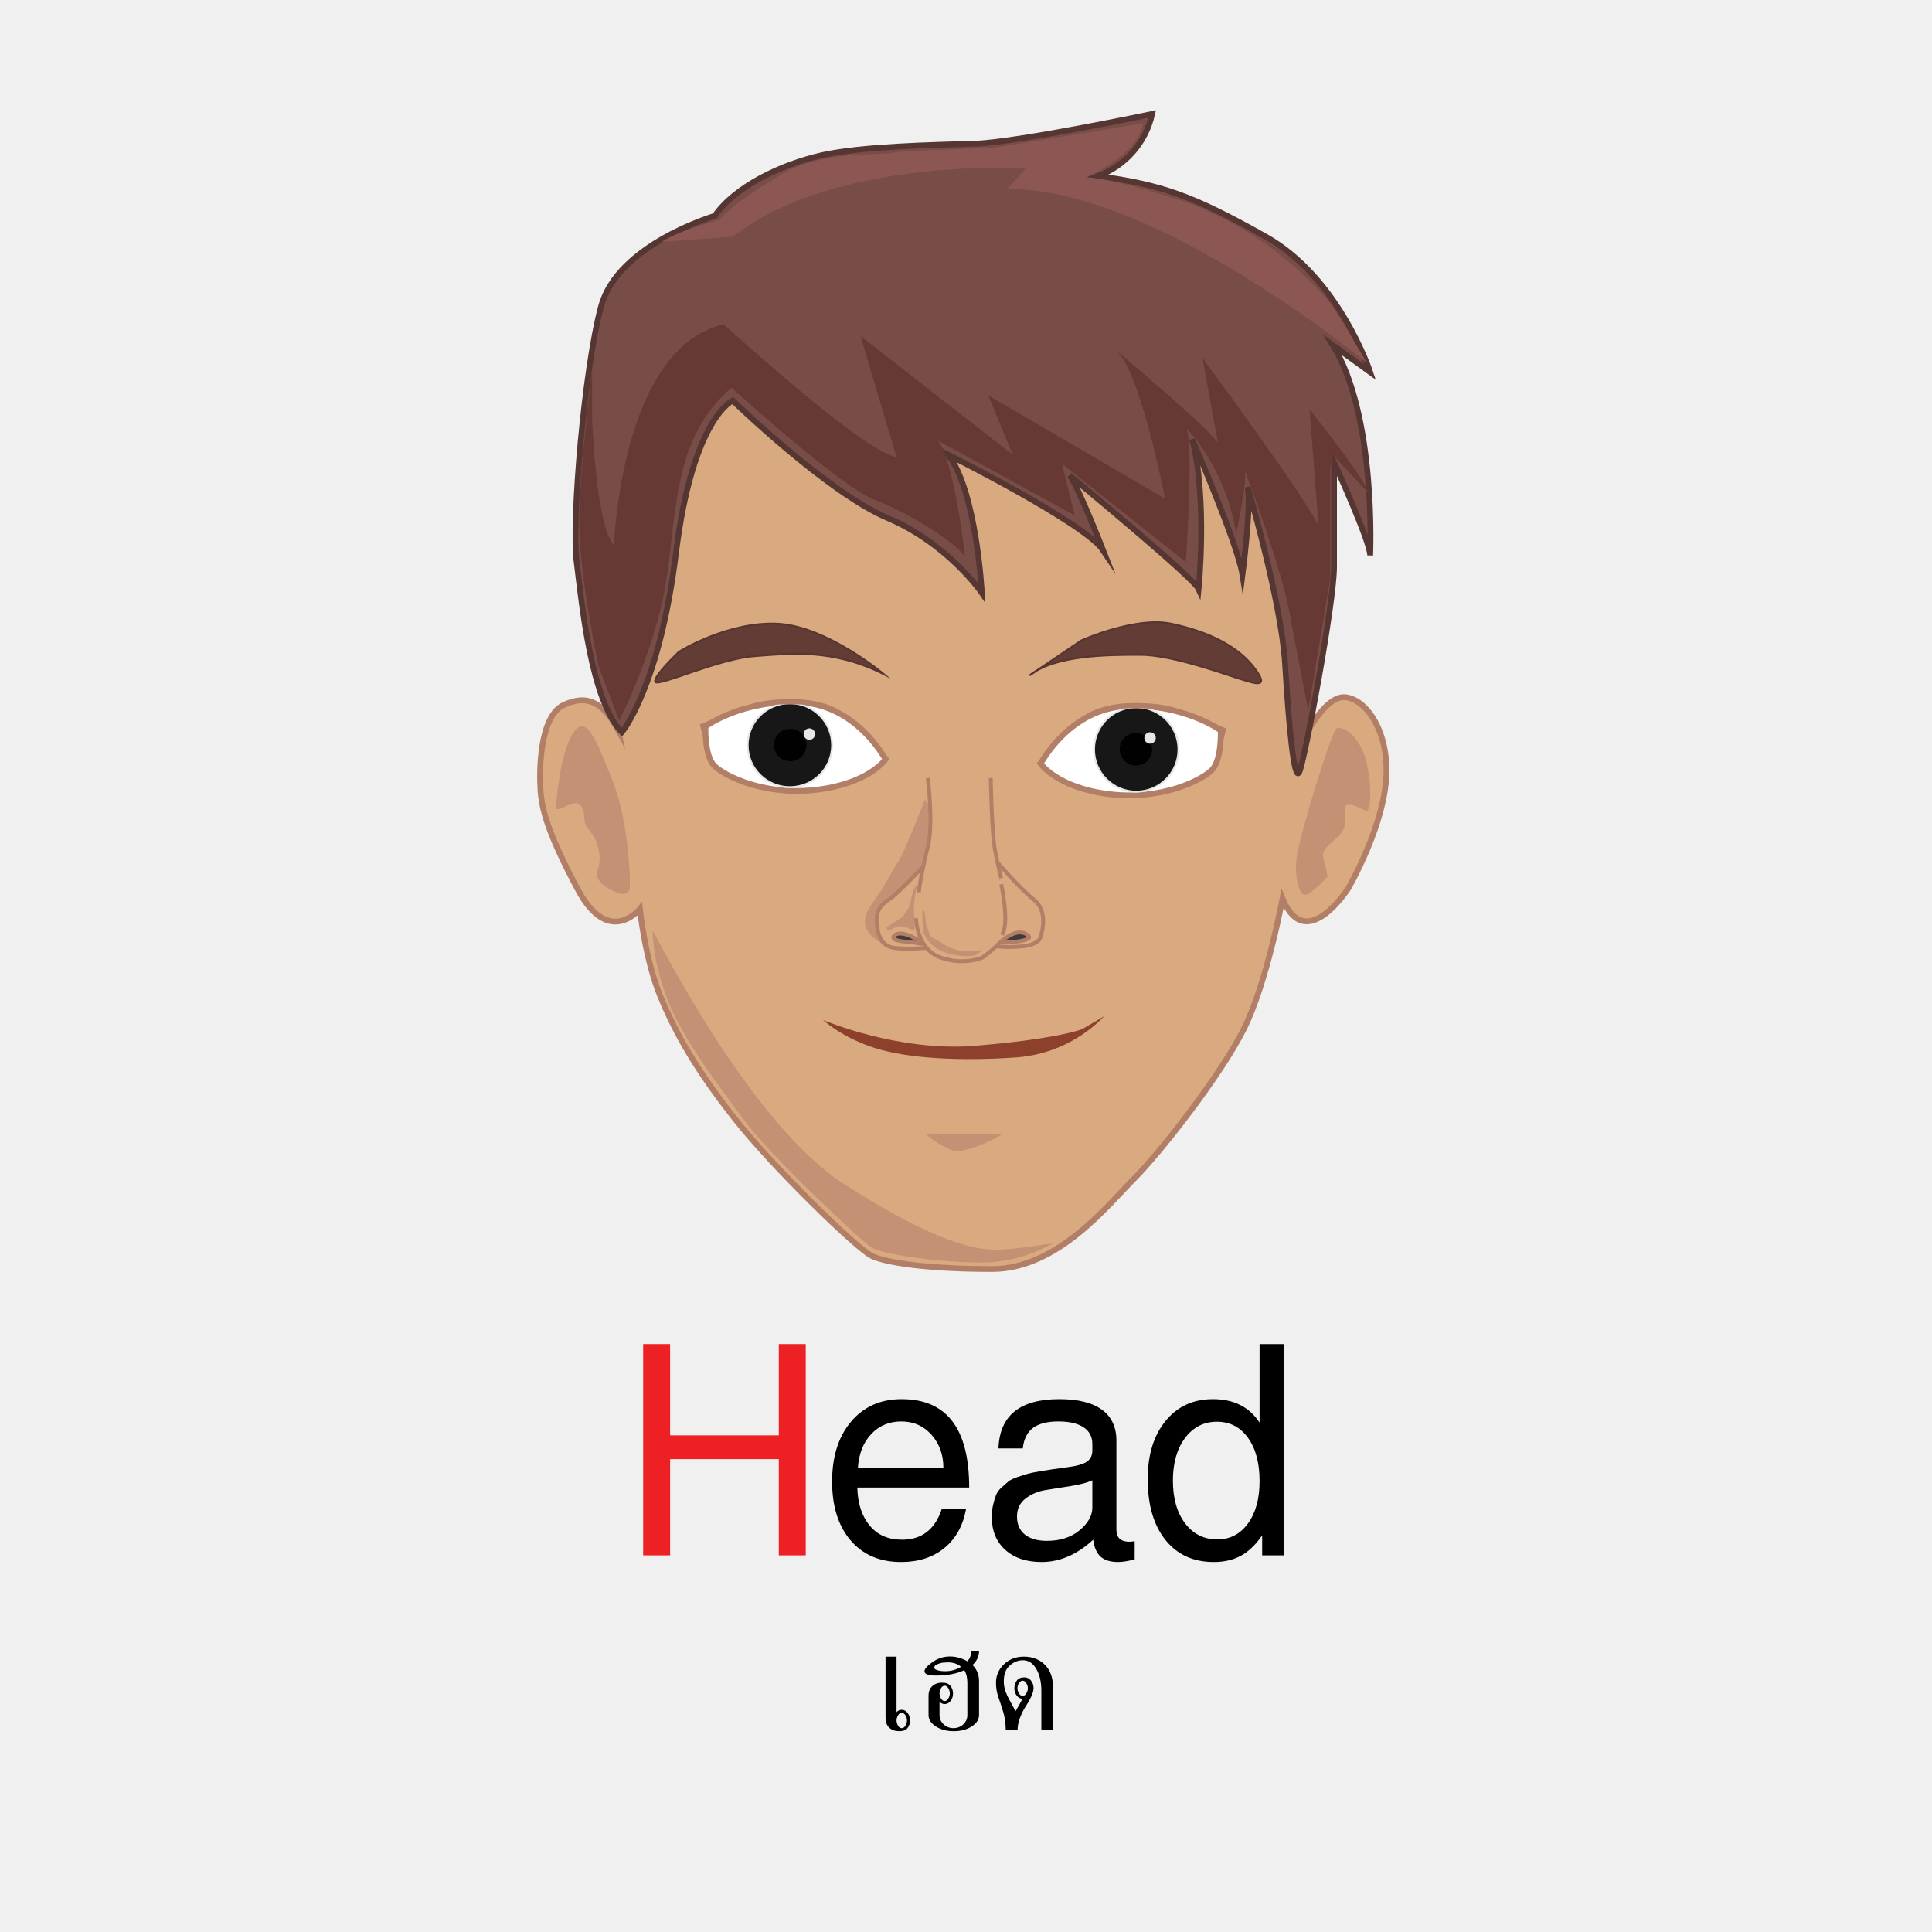
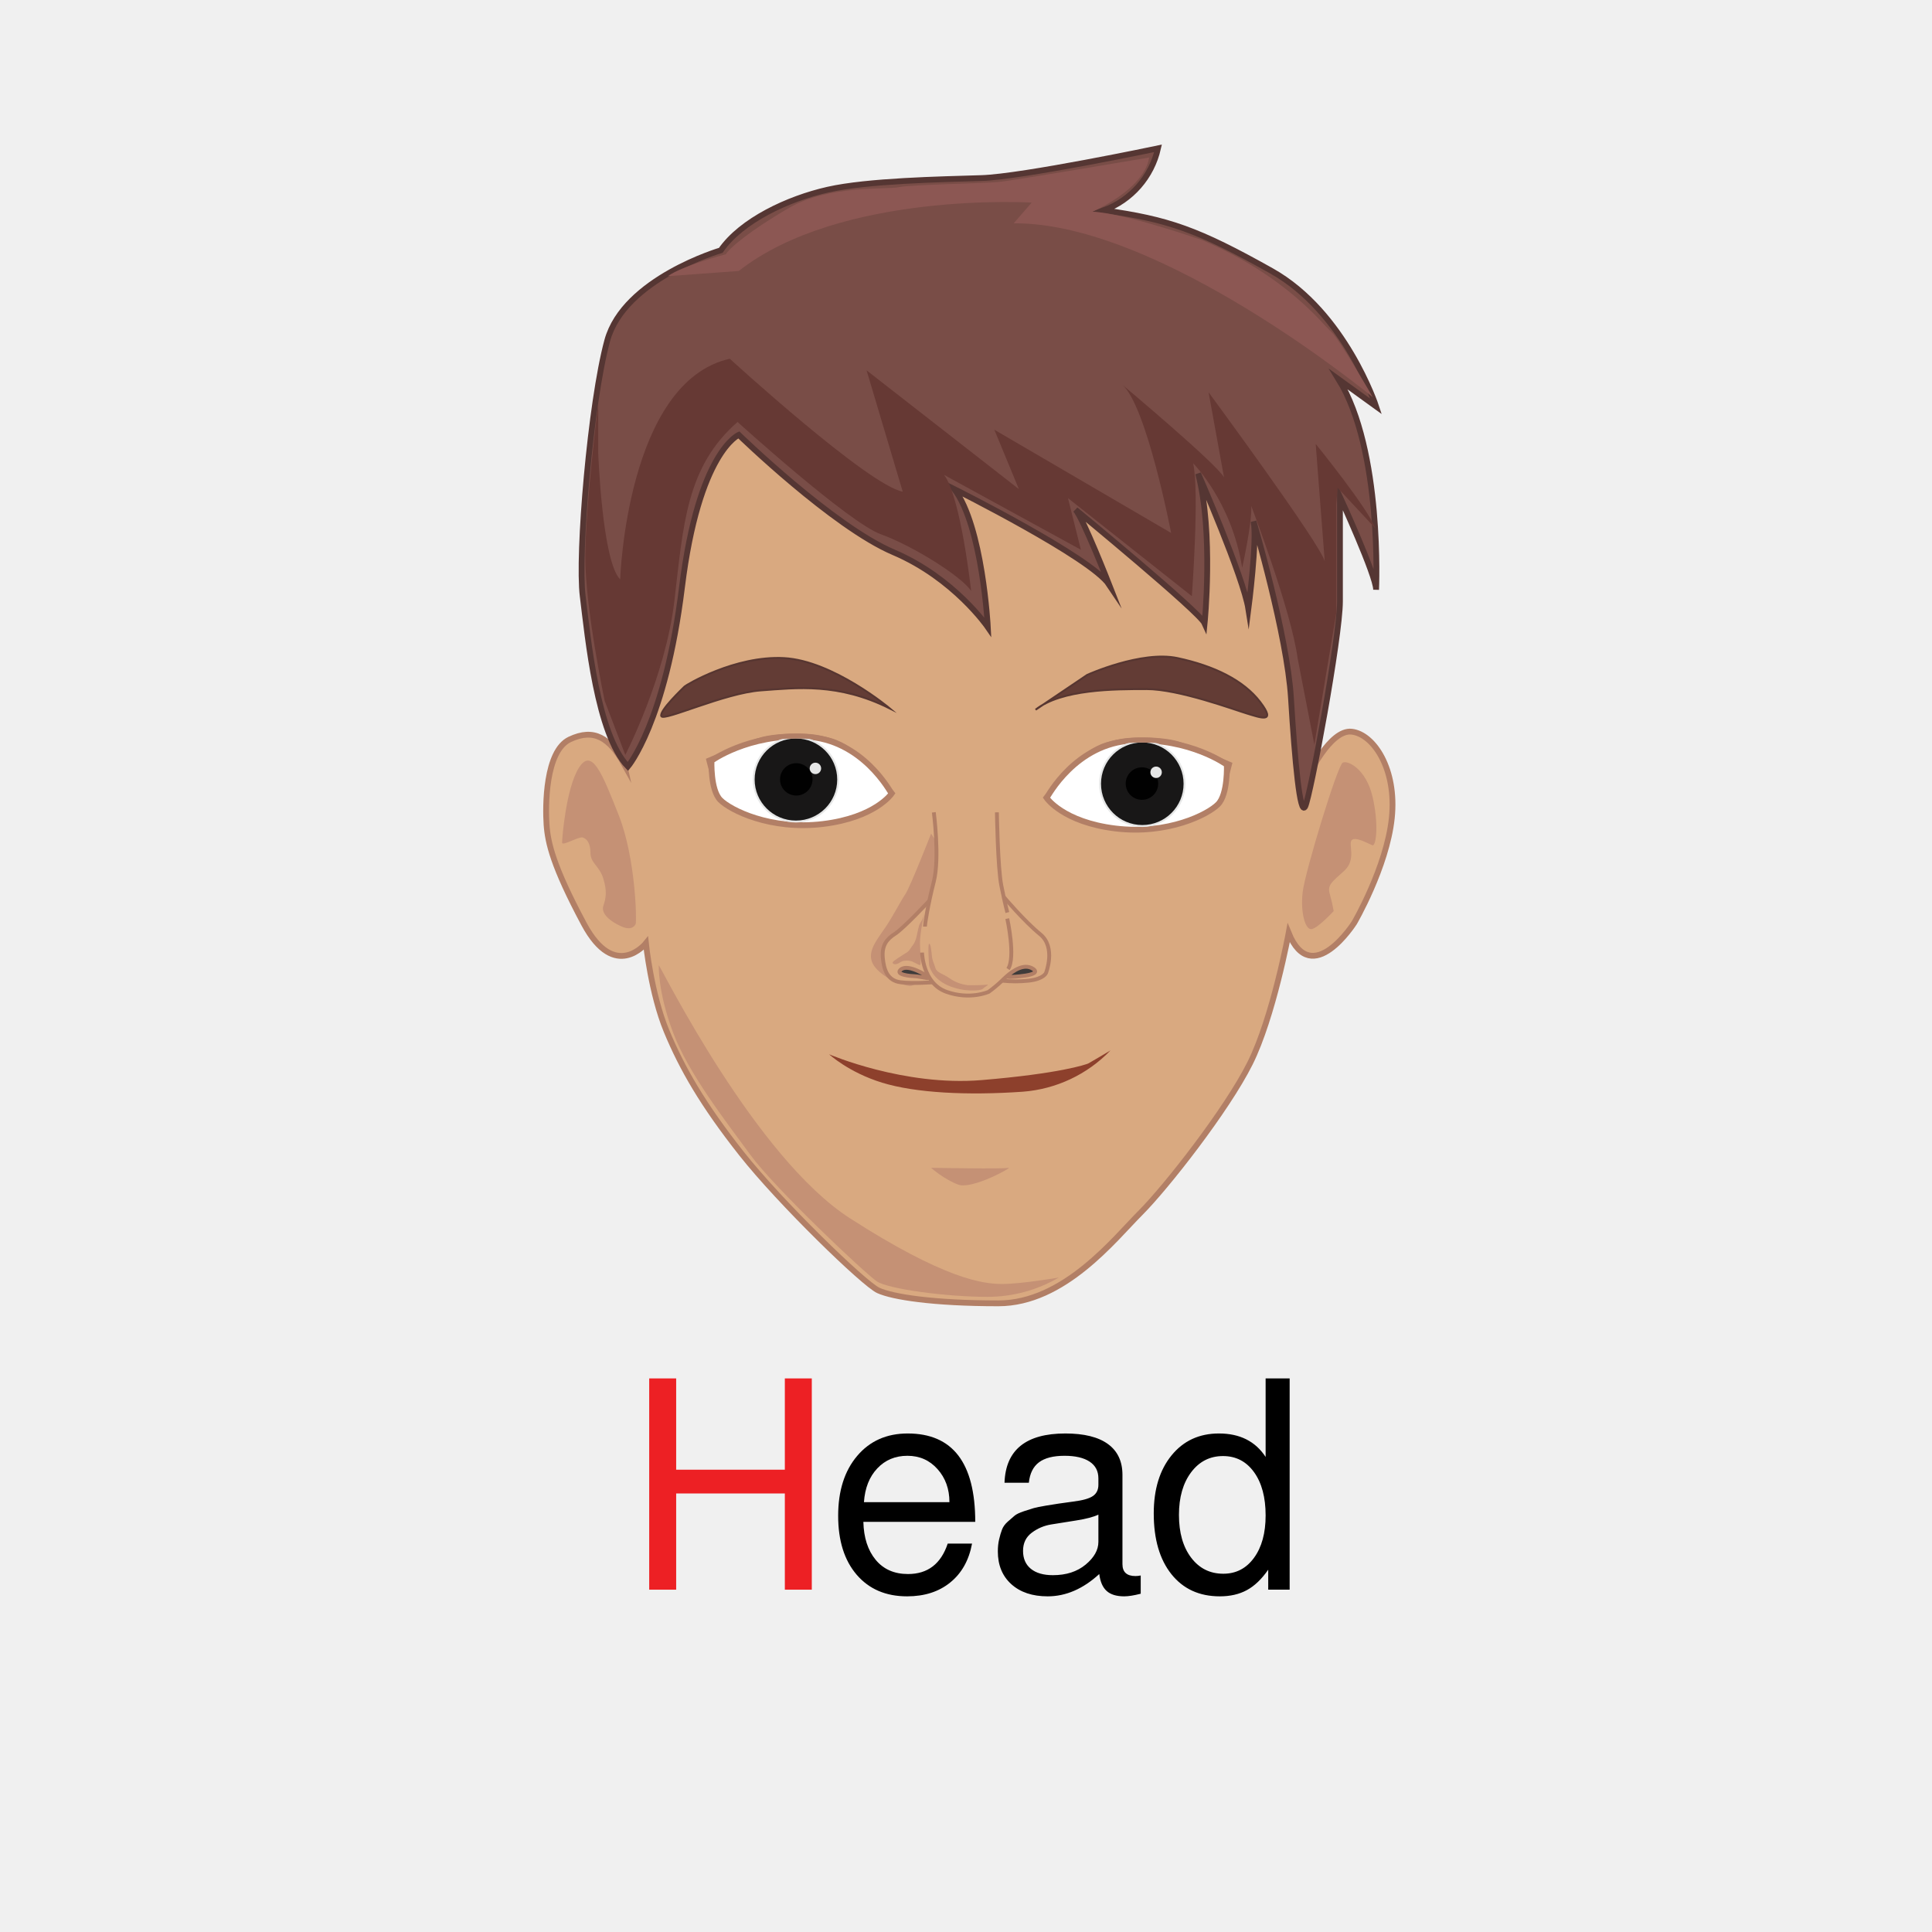
<svg xmlns="http://www.w3.org/2000/svg" id="Layer_1" data-name="Layer 1" viewBox="0 0 1000 1000">
  <defs>
    <style>
      .cls-1 {
        font-size: 150px;
        fill: #ed2024;
        font-family: FreeSansBold, FreeSans;
      }

      .cls-2 {
        letter-spacing: -0.02em;
      }

      .cls-3 {
        letter-spacing: 0em;
      }

      .cls-3, .cls-4 {
        fill: #000;
      }

-       .cls-5 {
-         font-size: 72px;
-         font-family: MicrosoftSansSerif, Microsoft Sans Serif;
-       }
- 
-       .cls-10, .cls-11, .cls-6 {
+       .cls-10, .cls-5, .cls-9 {
        fill: #d9a980;
      }

-       .cls-11, .cls-12, .cls-13, .cls-15, .cls-6 {
+       .cls-10, .cls-11, .cls-12, .cls-14, .cls-5 {
        stroke: #b27f66;
      }

-       .cls-11, .cls-12, .cls-13, .cls-15, .cls-16, .cls-20, .cls-6, .cls-9 {
+       .cls-10, .cls-11, .cls-12, .cls-14, .cls-15, .cls-19, .cls-5, .cls-8 {
        stroke-miterlimit: 10;
      }

-       .cls-15, .cls-20, .cls-6 {
+       .cls-14, .cls-19, .cls-5 {
        stroke-width: 3px;
      }

-       .cls-7 {
+       .cls-6 {
        fill: #c59175;
      }

-       .cls-8 {
+       .cls-7 {
        fill: #8d402c;
      }

-       .cls-9 {
+       .cls-8 {
        fill: #633c35;
        stroke: #573631;
      }

-       .cls-11, .cls-12, .cls-13 {
+       .cls-10, .cls-11, .cls-12 {
        stroke-width: 2px;
      }

-       .cls-12, .cls-14 {
+       .cls-11, .cls-13 {
        fill: #3f3c3b;
      }

-       .cls-13 {
+       .cls-12 {
        fill: none;
      }

-       .cls-15 {
+       .cls-14 {
        fill: #fff;
      }

-       .cls-16 {
+       .cls-15 {
        fill: #181717;
        stroke: #e6e7e7;
        stroke-linecap: round;
      }

-       .cls-17 {
+       .cls-16 {
        fill: #010101;
      }

-       .cls-18 {
+       .cls-17 {
        fill: #b27f66;
      }

-       .cls-19 {
+       .cls-18 {
        fill: #e6e7e7;
      }

-       .cls-20 {
+       .cls-19 {
        fill: #794d47;
        stroke: #553633;
      }

-       .cls-21 {
+       .cls-20 {
        fill: #663934;
      }

-       .cls-22 {
+       .cls-21 {
        fill: #8c5753;
      }
    </style>
  </defs>
-   <text class="cls-1" transform="translate(320.9 805.04)">
+   <text class="cls-1" transform="translate(324.03 822.81)">
    <tspan class="cls-2">H</tspan>
    <tspan class="cls-3" x="105.3" y="0">e</tspan>
    <tspan class="cls-4" x="187.95" y="0">ad</tspan>
  </text>
-   <text class="cls-5" transform="translate(453.75 895.42)">เฮด</text>
  <g>
-     <path class="cls-6" d="M319.83,377.64s-26.05-116.88-9.35-155,108.21-69.46,195.7-67.46,160.31,43.42,171,72.81,0,137.59-3.34,156.29c0,0,11.36-24.71,22.71-23.38s23.38,19.37,20.71,44.76-19.37,54.1-19.37,54.1-22,34.73-34.06,5.34c0,0-8,43.42-20,67.46S600.36,596.72,587,610.08s-39.4,46.76-73.47,46.76-54.77-3.34-62.12-6.68-50.76-45.42-70.8-70.8-30.72-44.09-38.74-63.46-10.68-45.42-10.68-45.42-16,20-32.06-10S280.42,418.39,279.76,409s-.67-38.08,12-44.09S312.49,364.28,319.83,377.64Z" />
-     <path class="cls-7" d="M687.19,453.79s-8,8.68-11.35,9.35-6-8.69-4.68-19.37,18-65.46,20.71-66.8,12,3.34,15.36,17.37,2,26.05,0,25.38-8.68-4.67-10.69-2.67,2.68,10-4,16-8.69,7.35-7.35,12A86.23,86.23,0,0,1,687.19,453.79Z" />
-     <path class="cls-7" d="M325.84,460.47c.67-1.34,0-34.07-8.68-56.11s-14-35.4-20.71-24.71-8.68,36.73-8.68,38.74,8.68-3.34,10.69-2.68,4,2.68,4,8,4.67,6.68,6.68,13.36,1.33,10,0,14,3.34,8,9.35,10.69S325.84,460.47,325.84,460.47Z" />
-     <path class="cls-7" d="M337.87,481.84c2,2.67,50.09,99.52,98.85,130.91s68.8,34.07,78.82,34.07,29.38-3.34,29.38-3.34a73.2,73.2,0,0,1-36.73,10c-21.38,0-51.43-4-57.44-8S398,597.39,385.29,580,353.23,538,345.21,516.57,337.87,481.84,337.87,481.84Z" />
-     <path class="cls-8" d="M426,527.93s38.74,16.69,78.82,13.36,54.1-8,55.44-8.69,11.35-6.68,11.35-6.68a70.37,70.37,0,0,1-45.42,21.38c-28.72,2-55.44.66-72.8-4.68S426,527.93,426,527.93Z" />
-     <path class="cls-7" d="M478.8,586.7c2,0,37.4.67,40.07,0s-18.7,11.36-26,8.69S478.8,586.7,478.8,586.7Z" />
-     <path class="cls-9" d="M457.43,348.92S428,324.21,402.66,322.87s-50.77,14-51.44,14.7-13.35,12.69-12,15.36,32.73-12,51.43-13.36S430.71,335.56,457.43,348.92Z" />
-     <path class="cls-9" d="M559.62,331.56s28-12.69,46.75-8.69,34.07,11.36,42.75,22.71,0,8-6.68,6S607,338.9,590.34,338.9s-44.08,0-57.44,10.69Z" />
-     <path class="cls-7" d="M478.8,413.71s-10.69,27.39-13.36,31.39-6,10.69-10,16.7-9.35,12-7.35,18,12.7,12,19.37,12.69,19.37-18,19.37-18.71,2.68-42.74,2.68-43.41S478.8,413.71,478.8,413.71Z" />
+     <path class="cls-5" d="M323,395.41s-26-116.88-9.35-155S421.82,171,509.31,173s160.31,43.42,171,72.81,0,137.59-3.34,156.29c0,0,11.36-24.71,22.71-23.38s23.38,19.37,20.71,44.76S701,477.57,701,477.57,679,512.3,667,482.91c0,0-8,43.42-20,67.46s-43.42,64.12-56.78,77.48-39.4,46.76-73.47,46.76-54.77-3.34-62.12-6.68-50.76-45.42-70.8-70.8S353,553,345,533.67s-10.68-45.42-10.68-45.42-16,20-32.06-10-18.71-42.08-19.37-51.43-.67-38.08,12-44.09S315.62,382.05,323,395.41Z" />
+     <path class="cls-6" d="M690.32,471.56s-8,8.68-11.35,9.35-6-8.69-4.68-19.37,18-65.46,20.71-66.8,12,3.34,15.36,17.37,2,26.05,0,25.38-8.68-4.67-10.69-2.67,2.68,10-4,16-8.69,7.35-7.35,12A86.23,86.23,0,0,1,690.32,471.56Z" />
+     <path class="cls-6" d="M329,478.24c.67-1.34,0-34.07-8.68-56.11s-14-35.4-20.7-24.71-8.69,36.73-8.69,38.74,8.69-3.34,10.69-2.68,4,2.68,4,8,4.67,6.68,6.68,13.36,1.33,10,0,14,3.34,8,9.35,10.69S329,478.24,329,478.24Z" />
+     <path class="cls-6" d="M341,499.61c2,2.67,50.09,99.52,98.85,130.91s68.8,34.07,78.82,34.07,29.38-3.34,29.38-3.34a73.2,73.2,0,0,1-36.73,10c-21.38,0-51.43-4-57.44-8s-52.77-48.09-65.46-65.46-32.06-42.07-40.08-63.45S341,499.61,341,499.61Z" />
+     <path class="cls-7" d="M429.16,545.7S467.9,562.39,508,559.06s54.1-8,55.44-8.69,11.35-6.68,11.35-6.68a70.37,70.37,0,0,1-45.42,21.38c-28.72,2-55.44.66-72.8-4.68S429.16,545.7,429.16,545.7Z" />
+     <path class="cls-6" d="M481.93,604.47c2,0,37.4.67,40.08,0S503.3,615.83,496,613.16,481.93,604.47,481.93,604.47Z" />
+     <path class="cls-8" d="M460.56,366.69S431.17,342,405.79,340.64s-50.77,14-51.43,14.7S341,368,342.33,370.7s32.73-12,51.43-13.36S433.84,353.33,460.56,366.69Z" />
+     <path class="cls-8" d="M562.75,349.33s28-12.7,46.75-8.69,34.07,11.36,42.75,22.71,0,8-6.68,6-35.4-12.69-52.1-12.69-44.08,0-57.44,10.69Z" />
+     <path class="cls-6" d="M481.93,431.48s-10.69,27.39-13.36,31.39-6,10.69-10,16.7-9.35,12-7.35,18,12.7,12,19.37,12.69,19.37-18,19.37-18.71,2.68-42.74,2.68-43.41S481.93,431.48,481.93,431.48Z" />
    <g>
-       <path class="cls-10" d="M516.81,488.56l-4.54,4.18-3.9,2.95-4.8,1.33-5.5.52s-6-.17-7.77-.89-3.95-.79-6-2.13a19.83,19.83,0,0,1-5-4.22c-.95-1.37-3.19-5.6-3.19-5.6l1-29.53.8-7,1.05-4.73,1.25-5.11s.76-3.84.86-5,.42-6.1.42-6.1l0-4.77-.25-7.32-.73-9-.36-3.18s24,1.3,32.58.28l-.07,3.51.13,3,.14,3.7.13,4.12.21,3,.2,3.46.27,4,.14,2.74.37,4.37.8,5.71.84,4.06,1.37,6.44,1.22,30.46Z" />
-       <path class="cls-11" d="M477.89,448.47s-13.38,14.32-17.71,17.06-6.9,6-6.36,12.35,2.44,11.94,9.2,12.76,16.78,0,16.78,0" />
-       <path class="cls-12" d="M476.83,487.49s-9.61-6.45-13.54-3.57,5.42,3.57,6.77,3.57,6.63,1,6.63,1S477.77,488.72,476.83,487.49Z" />
-       <path class="cls-11" d="M516.29,446.36s10.73,12.73,19,19.45,3,20,3,20-1.21,3.16-8.93,4a64,64,0,0,1-13.8,0" />
-       <path class="cls-13" d="M518.23,457.71s4.46,20.17.4,26.07" />
-       <path class="cls-7" d="M475.61,453.87s-2.71,11-2.57,16.88.81,11,0,11-3.66-1.93-4.74-2.06a8.57,8.57,0,0,0-4.19,0c-1.49.55-1.63,1.1-3.12,1.51s-3-.41-1.35-1.65,2.17-1.51,4.47-3,3-1.64,4.06-3.43,1.62-1.78,2.57-4.25,1.35-7.55,2.7-9.33S475.61,453.87,475.61,453.87Z" />
-       <path class="cls-7" d="M477.77,481.73s1,6.58,9.47,10.42,17.32,2.89,18.27,1.93,3.38-2.2,2.57-2.2a97.94,97.94,0,0,1-10.15.27,20,20,0,0,1-9.74-3.7c-3.38-2.33-6.49-2.74-7.17-5.21s-1.49-3.44-1.76-5.91-.68-7-1.49-6.58S477.77,481.73,477.77,481.73Z" />
-       <path class="cls-14" d="M517.82,487.64l3.55-2.72a16.55,16.55,0,0,1,4.25-2c1.54-.25,3.19-.71,5.07.27s2.63,2.2,1.24,2.76-5.22,1.62-6.48,1.5a29.27,29.27,0,0,0-4.51.37h-2.37Z" />
-       <path class="cls-13" d="M474.12,475.28s.27,15.91,12.58,20.3,21.92,0,21.92,0a68.6,68.6,0,0,0,6.9-5.76c.59-.59,1.43-1.43,2.46-2.32,3.47-3,9-6.71,13.51-3.85,5.82,3.7-11.91,4.25-11.91,4.25l-1.76-.14" />
-       <path class="cls-13" d="M480.21,402.69s3.11,23.6,0,35.81-4.6,22.09-4.6,23.33" />
-       <path class="cls-13" d="M512.82,402.69s.4,28.54,2.3,38,3.11,13.86,3.11,13.86" />
+       <path class="cls-9" d="M519.94,506.33l-4.54,4.18-3.9,3-4.8,1.33-5.5.52s-6-.17-7.77-.89-3.95-.79-6-2.13a20,20,0,0,1-5-4.22c-.95-1.37-3.19-5.6-3.19-5.6l1-29.53.8-7,1.05-4.73,1.25-5.11s.76-3.84.86-5,.42-6.1.42-6.1l0-4.77-.25-7.32-.73-9-.36-3.18s24,1.3,32.58.28l-.07,3.51.13,3,.14,3.7.13,4.12.21,3,.2,3.46.27,4,.14,2.74.37,4.37.8,5.71.84,4.06,1.37,6.44,1.22,30.46Z" />
+       <path class="cls-10" d="M481,466.24s-13.38,14.32-17.71,17.06-6.9,6-6.36,12.35,2.44,11.94,9.2,12.76,16.78,0,16.78,0" />
+       <path class="cls-11" d="M480,505.26s-9.61-6.45-13.53-3.57,5.41,3.57,6.76,3.57,6.63,1,6.63,1S480.9,506.49,480,505.26Z" />
+       <path class="cls-10" d="M519.42,464.13s10.73,12.73,19,19.45,3,20,3,20-1.21,3.16-8.93,4a64,64,0,0,1-13.8,0" />
+       <path class="cls-12" d="M521.36,475.48s4.46,20.17.4,26.07" />
+       <path class="cls-6" d="M478.74,471.64s-2.71,11-2.57,16.88.81,11,0,11-3.66-1.93-4.74-2.06a8.57,8.57,0,0,0-4.19,0c-1.49.55-1.63,1.1-3.12,1.51s-3-.41-1.35-1.65,2.17-1.51,4.47-3,3-1.65,4.06-3.43,1.62-1.78,2.57-4.25,1.35-7.55,2.7-9.33S478.74,471.64,478.74,471.64Z" />
+       <path class="cls-6" d="M480.9,499.5s1,6.58,9.47,10.42,17.32,2.89,18.27,1.92,3.38-2.19,2.57-2.19a97.94,97.94,0,0,1-10.15.27,20,20,0,0,1-9.74-3.7c-3.38-2.33-6.49-2.75-7.17-5.22s-1.49-3.43-1.76-5.9-.68-7-1.49-6.58S480.9,499.5,480.9,499.5Z" />
+       <path class="cls-13" d="M521,505.41l3.55-2.72a16.55,16.55,0,0,1,4.25-2c1.54-.25,3.19-.71,5.07.27s2.63,2.2,1.24,2.76-5.22,1.62-6.48,1.5a29.11,29.11,0,0,0-4.5.37H521.7Z" />
+       <path class="cls-12" d="M477.25,493.05s.27,15.91,12.58,20.3,21.92,0,21.92,0a68.6,68.6,0,0,0,6.9-5.76c.59-.59,1.43-1.43,2.46-2.32,3.47-3,9-6.71,13.51-3.85,5.82,3.7-11.91,4.25-11.91,4.25l-1.76-.14" />
+       <path class="cls-12" d="M483.34,420.46s3.11,23.6,0,35.81-4.6,22.09-4.6,23.33" />
+       <path class="cls-12" d="M516,420.46s.4,28.54,2.3,38,3.11,13.86,3.11,13.86" />
    </g>
-     <path class="cls-15" d="M538.58,395.21c.65-.66,14.89-28.37,44.69-29.69s48.58,12.54,48.58,12.54.64,15.17-4.54,20.45-25.91,15.84-53.11,12.54S538.58,395.21,538.58,395.21Z" />
-     <circle class="cls-16" cx="588.12" cy="387.9" r="21.87" />
-     <circle class="cls-17" cx="587.94" cy="387.81" r="8.41" />
-     <path class="cls-18" d="M545.78,385.12s10.61-14.65,23.56-18.61,29.8-2.64,36.92-.66,28.5,11.22,28.5,11.22-4.22,17.2-5.35,18.17c0,0,2.11-14.87,1.46-16.85s-25.9-11.22-30.44-11.22c0,0-23.57-2.48-35.1,2.72S545.78,385.12,545.78,385.12Z" />
-     <path class="cls-15" d="M458.38,393c-.64-.65-14.89-28.18-44.67-29.49S365.16,376,365.16,376s-.65,15.08,4.53,20.32,25.9,15.73,53.09,12.45S458.38,393,458.38,393Z" />
-     <ellipse class="cls-16" cx="408.84" cy="385.71" rx="21.87" ry="21.75" />
-     <ellipse class="cls-17" cx="409.02" cy="385.63" rx="8.41" ry="8.37" />
-     <path class="cls-18" d="M451.18,383s-10.6-14.55-23.55-18.49-29.78-2.62-36.9-.65S362.25,375,362.25,375s4.21,17.08,5.34,18c0,0-2.11-14.76-1.46-16.73s25.9-11.14,30.43-11.14c0,0,23.56-2.47,35.08,2.7S451.18,383,451.18,383Z" />
-     <circle class="cls-19" cx="595.27" cy="381.96" r="2.96" />
-     <circle class="cls-19" cx="418.93" cy="379.95" r="2.96" />
-     <path class="cls-20" d="M321.84,379s19.37-22.71,28.05-92.84,29.39-78.82,29.39-78.82S428,254.74,459.43,268.1s48.76,38.74,48.76,38.74-2.67-52.1-17.37-71.47c0,0,70.8,35.4,80.15,49.43,0,0-13.36-34.06-17.36-38.74,0,0,64.12,52.77,66.79,58.78,0,0,4.68-46.76-3.34-77.48,0,0,23.38,53.43,26.05,70.13,0,0,4.68-36.07,2.67-45.42,0,0,17.37,58.78,19.37,91.51s4.68,61.45,7.35,56.1,18-87.49,18-106.2v-54.1s18.7,40.75,18.7,48.09c0,0,3.34-72.13-19.37-108.87l19.37,14s-16-48.76-54.1-70.14S601.7,95.78,568.3,91.1A44.58,44.58,0,0,0,596.35,59s-70.13,14.7-91.5,15.36-58.78,1.34-79.49,6-44.75,16-55.43,31.4c0,0-50.1,14.69-58.78,46.75s-15.36,110.88-12.69,132.25S305.81,362.28,321.84,379Z" />
-     <path class="cls-21" d="M708.73,255.67C704.88,245.23,677.84,212,677.84,212l4.68,60.78c-2-8.69-60.12-87.5-60.12-87.5l8,44.08c-3.34-6.68-52.77-48.09-52.77-48.09C590.34,192,603,258.08,603,258.08l-91.5-53.43,12.69,30.72L445.4,173.92l18.7,62.79c-18-3.34-89.5-68.8-89.5-68.8-53.43,12-56.77,114.22-56.77,114.22-9.35-9.35-11.36-65.46-11.36-65.46V191.29s-6.68,52.77-6.68,79.48,10,74.14,10,74.14L320.5,373s20.71-40.08,25.38-79.49,6-69.46,32.73-92.84c0,0,57.44,52.1,74.14,58.11s42.08,22,46.76,29.39c0,0-5.35-48.76-14-60.11l70.8,38.74-6.68-26.72,64.12,50.76s4-54.1.67-68.79c0,0,20,20,25.38,54.1,0,0,5.34-24.05,4.68-32.06,0,0,20.7,54.1,24,78.81l8.68,44.75,11.36-68.12V243.39l.67-8.68Z" />
-     <path class="cls-22" d="M342.54,125.17c7.35-5.35,30.06-11.36,30.06-11.36,1.33-2.67,12-12,32.73-24s50.76-9.36,56.77-10.69,44.08-2,51.43-2.67,78.15-12.69,78.15-12.69C589,80.41,562.29,91.77,562.29,91.77c16.7.67,56.77,14.69,56.77,14.69,44.09,18.71,62.79,44.09,66.8,47.43s21.56,33.89,21.56,33.89-109.73-90.67-185.87-90l9.35-10.69s-98.86-6-151.62,35.4Z" />
+     <path class="cls-14" d="M541.71,413c.65-.66,14.89-28.37,44.69-29.69S635,395.83,635,395.83s.64,15.17-4.54,20.45-25.91,15.84-53.11,12.54S541.71,413,541.71,413Z" />
+     <circle class="cls-15" cx="591.25" cy="405.67" r="21.87" />
+     <circle class="cls-16" cx="591.07" cy="405.58" r="8.41" />
+     <path class="cls-17" d="M548.91,402.89s10.61-14.65,23.56-18.61,29.8-2.64,36.92-.66,28.5,11.22,28.5,11.22S633.67,412,632.54,413c0,0,2.11-14.87,1.46-16.85s-25.9-11.22-30.44-11.22c0,0-23.57-2.48-35.1,2.72S548.91,402.89,548.91,402.89Z" />
+     <path class="cls-14" d="M461.51,410.77c-.64-.65-14.89-28.18-44.67-29.49s-48.55,12.45-48.55,12.45-.65,15.08,4.53,20.32,25.9,15.73,53.09,12.45S461.51,410.77,461.51,410.77Z" />
+     <ellipse class="cls-15" cx="411.97" cy="403.48" rx="21.87" ry="21.75" />
+     <ellipse class="cls-16" cx="412.15" cy="403.4" rx="8.41" ry="8.37" />
+     <path class="cls-17" d="M454.31,400.75s-10.6-14.56-23.55-18.49-29.78-2.62-36.9-.65-28.48,11.14-28.48,11.14,4.21,17.08,5.34,18c0,0-2.11-14.76-1.46-16.73s25.9-11.14,30.43-11.14c0,0,23.56-2.47,35.09,2.7S454.31,400.75,454.31,400.75Z" />
+     <circle class="cls-18" cx="598.4" cy="399.73" r="2.96" />
+     <circle class="cls-18" cx="422.06" cy="397.72" r="2.96" />
+     <path class="cls-19" d="M325,396.75s19.37-22.71,28-92.84,29.39-78.82,29.39-78.82,48.76,47.42,80.15,60.78,48.76,38.74,48.76,38.74-2.67-52.1-17.37-71.47c0,0,70.8,35.4,80.15,49.43,0,0-13.35-34.06-17.36-38.74,0,0,64.12,52.77,66.79,58.78,0,0,4.68-46.76-3.34-77.48,0,0,23.38,53.43,26,70.13,0,0,4.68-36.07,2.67-45.42,0,0,17.37,58.78,19.37,91.51s4.68,61.45,7.35,56.1,18-87.49,18-106.2v-54.1s18.71,40.75,18.71,48.09c0,0,3.33-72.13-19.37-108.87l19.37,14s-16-48.76-54.11-70.14-53.43-26.71-86.83-31.39a44.6,44.6,0,0,0,28.06-32.06S529.35,91.51,508,92.17s-58.78,1.34-79.48,6-44.76,16-55.44,31.4c0,0-50.1,14.69-58.78,46.75s-15.36,110.88-12.69,132.25S308.94,380.05,325,396.75Z" />
+     <path class="cls-20" d="M711.86,273.44C708,263,681,229.77,681,229.77l4.68,60.78c-2-8.69-60.12-87.5-60.12-87.5l8,44.08c-3.34-6.68-52.77-48.09-52.77-48.09,12.69,10.69,25.38,76.81,25.38,76.81l-91.5-53.43,12.69,30.72-78.82-61.45,18.71,62.79c-18-3.34-89.51-68.8-89.51-68.8C324.3,197.71,321,299.9,321,299.9c-9.35-9.35-11.36-65.46-11.36-65.46V209.06s-6.68,52.77-6.68,79.48,10,74.14,10,74.14l10.69,28.06s20.71-40.08,25.38-79.49,6-69.46,32.73-92.84c0,0,57.44,52.1,74.14,58.11s42.08,22,46.76,29.39c0,0-5.35-48.76-14-60.11l70.8,38.74-6.68-26.72,64.12,50.76s4-54.1.67-68.79c0,0,20,20,25.38,54.1,0,0,5.34-24.05,4.68-32.06,0,0,20.7,54.1,24,78.81l8.68,44.75,11.36-68.13v-56.1l.67-8.68Z" />
+     <path class="cls-21" d="M345.67,142.94c7.35-5.35,30.06-11.36,30.06-11.36,1.33-2.67,12-12,32.73-24s50.76-9.36,56.77-10.69,44.08-2,51.43-2.67,78.15-12.69,78.15-12.69c-2.67,16.69-29.39,28.05-29.39,28.05,16.7.67,56.77,14.69,56.77,14.69,44.09,18.71,62.79,44.09,66.8,47.43s21.56,33.89,21.56,33.89-109.73-90.67-185.87-90L534,104.86s-98.86-6-151.62,35.4Z" />
  </g>
</svg>
